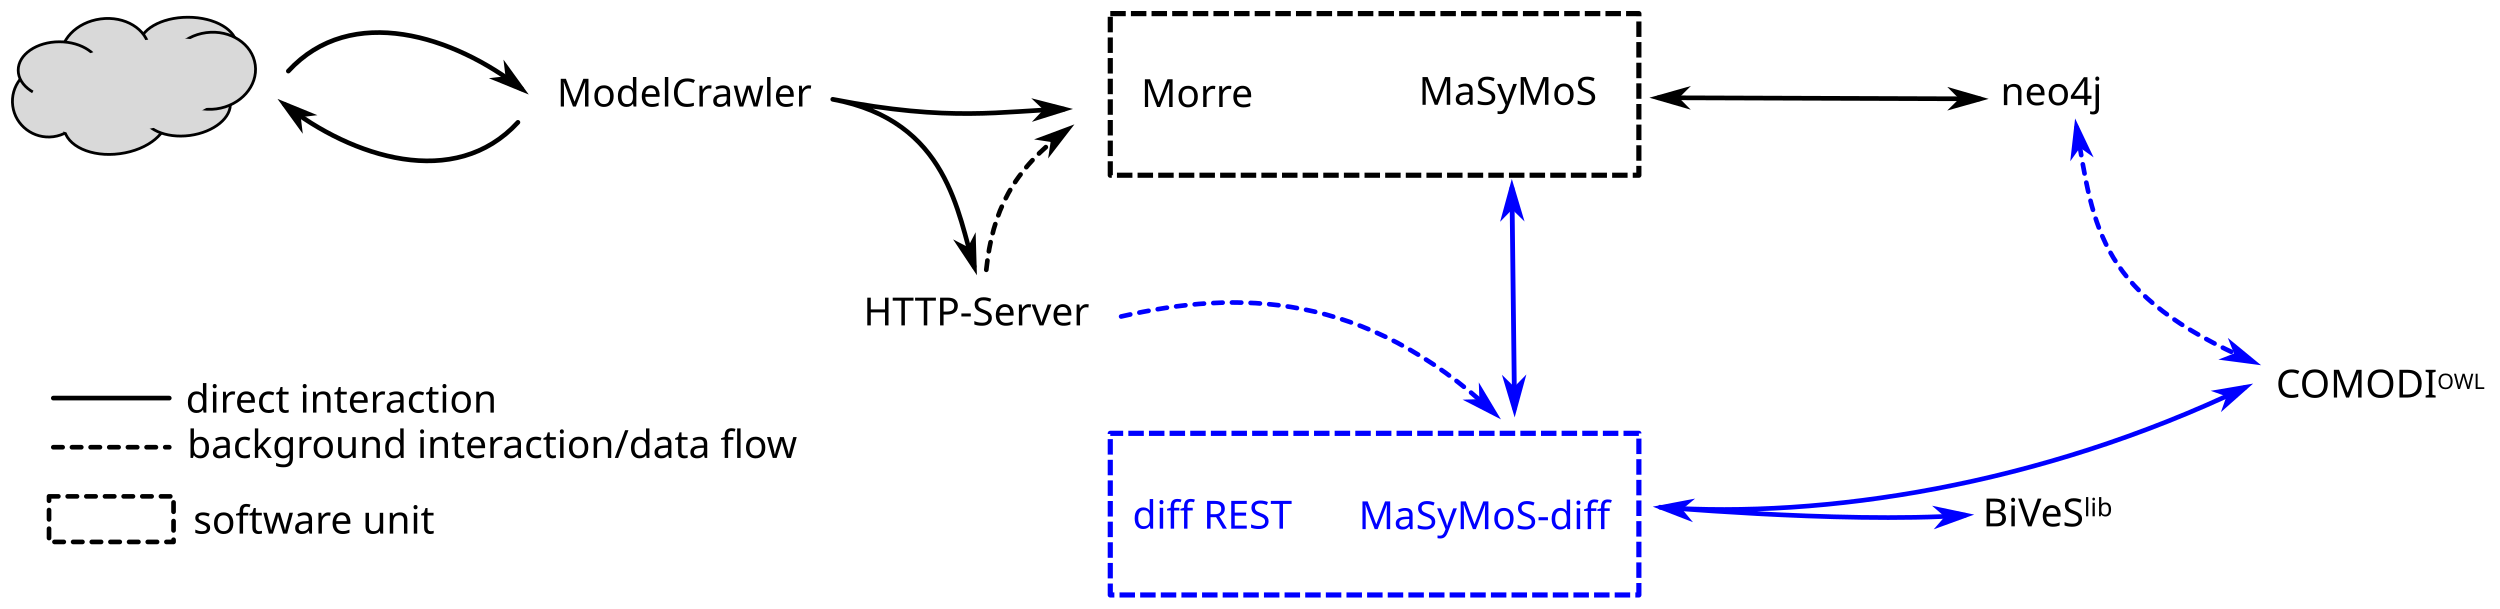
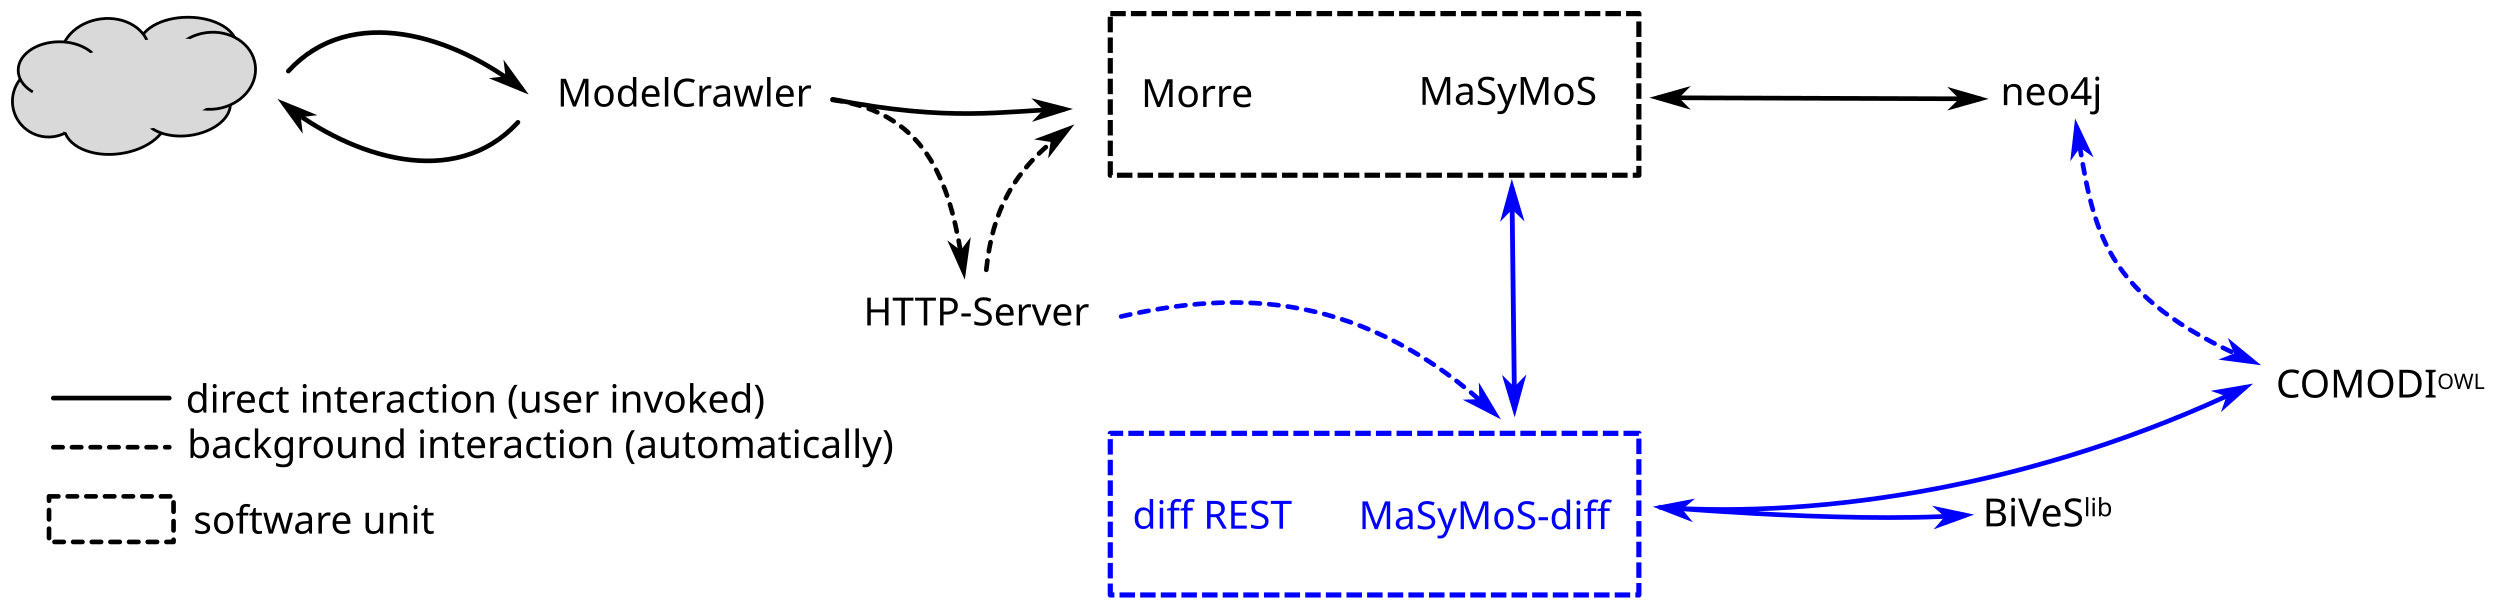
<svg xmlns="http://www.w3.org/2000/svg" xmlns:ns1="http://www.openswatchbook.org/uri/2009/osb" width="453.858mm" height="110.478mm" viewBox="0 0 1608.158 391.459" id="svg2" version="1.1">
  <defs id="defs4">
+     <marker orient="auto" refY="0" refX="0" id="marker7279" style="overflow:visible">
+       <path id="path7281" d="M 0,0 5,-5 -12.5,0 5,5 0,0 Z" style="fill:#000000;fill-opacity:1;fill-rule:evenodd;stroke:#000000;stroke-width:1pt;stroke-opacity:1" transform="matrix(-0.4,0,0,-0.4,-4,0)" />
+     </marker>
+     <marker orient="auto" refY="0" refX="0" id="marker4739" style="overflow:visible">
+       <path id="path4741" d="M 0,0 5,-5 -12.5,0 5,5 0,0 Z" style="fill:#000000;fill-opacity:1;fill-rule:evenodd;stroke:#000000;stroke-width:1pt;stroke-opacity:1" transform="matrix(0.4,0,0,0.4,4,0)" />
+     </marker>
    <marker style="overflow:visible" id="marker123937" refX="0" refY="0" orient="auto">
      <path transform="matrix(-0.4,0,0,-0.4,-4,0)" style="fill:#0000ff;fill-opacity:1;fill-rule:evenodd;stroke:#0000ff;stroke-width:1pt;stroke-opacity:1" d="M 0,0 5,-5 -12.5,0 5,5 0,0 Z" id="path123939" />
    </marker>
    <marker style="overflow:visible" id="marker123819" refX="0" refY="0" orient="auto">
      <path transform="matrix(0.4,0,0,0.4,4,0)" style="fill:#0000ff;fill-opacity:1;fill-rule:evenodd;stroke:#0000ff;stroke-width:1pt;stroke-opacity:1" d="M 0,0 5,-5 -12.5,0 5,5 0,0 Z" id="path123821" />
    </marker>
    <marker style="overflow:visible" id="marker123032" refX="0" refY="0" orient="auto">
      <path transform="matrix(0.4,0,0,0.4,4,0)" style="fill:#0000ff;fill-opacity:1;fill-rule:evenodd;stroke:#0000ff;stroke-width:1pt;stroke-opacity:1" d="M 0,0 5,-5 -12.5,0 5,5 0,0 Z" id="path123034" />
    </marker>
    <linearGradient id="linearGradient123020" ns1:paint="solid">
      <stop style="stop-color:#000000;stop-opacity:1;" offset="0" id="stop123022" />
    </linearGradient>
    <marker orient="auto" refY="0" refX="0" id="marker114404" style="overflow:visible">
      <path id="path114406" d="M 0,0 5,-5 -12.5,0 5,5 0,0 Z" style="fill:#0000ff;fill-opacity:1;fill-rule:evenodd;stroke:#0000ff;stroke-width:1pt;stroke-opacity:1" transform="matrix(-0.4,0,0,-0.4,-4,0)" />
    </marker>
    <marker style="overflow:visible" id="marker114286" refX="0" refY="0" orient="auto">
      <path transform="matrix(-0.4,0,0,-0.4,-4,0)" style="fill:#0000ff;fill-opacity:1;fill-rule:evenodd;stroke:#0000ff;stroke-width:1pt;stroke-opacity:1" d="M 0,0 5,-5 -12.5,0 5,5 0,0 Z" id="path114288" />
    </marker>
    <marker orient="auto" refY="0" refX="0" id="marker114132" style="overflow:visible">
      <path id="path114134" d="M 0,0 5,-5 -12.5,0 5,5 0,0 Z" style="fill:#0000ff;fill-opacity:1;fill-rule:evenodd;stroke:#0000ff;stroke-width:1pt;stroke-opacity:1" transform="matrix(0.4,0,0,0.4,4,0)" />
    </marker>
    <marker style="overflow:visible" id="marker114050" refX="0" refY="0" orient="auto">
      <path transform="matrix(-0.4,0,0,-0.4,-4,0)" style="fill:#0000ff;fill-opacity:1;fill-rule:evenodd;stroke:#0000ff;stroke-width:1pt;stroke-opacity:1" d="M 0,0 5,-5 -12.5,0 5,5 0,0 Z" id="path114052" />
    </marker>
    <marker orient="auto" refY="0" refX="0" id="marker112670" style="overflow:visible">
      <path id="path112672" d="M 0,0 5,-5 -12.5,0 5,5 0,0 Z" style="fill:#0000ff;fill-opacity:1;fill-rule:evenodd;stroke:#0000ff;stroke-width:1pt;stroke-opacity:1" transform="matrix(-0.4,0,0,-0.4,-4,0)" />
    </marker>
    <marker style="overflow:visible" id="marker111088" refX="0" refY="0" orient="auto">
      <path transform="matrix(-0.4,0,0,-0.4,-4,0)" style="fill:#000000;fill-opacity:1;fill-rule:evenodd;stroke:#000000;stroke-width:1pt;stroke-opacity:1" d="M 0,0 5,-5 -12.5,0 5,5 0,0 Z" id="path111090" />
    </marker>
    <marker style="overflow:visible" id="marker111018" refX="0" refY="0" orient="auto">
      <path transform="matrix(0.4,0,0,0.4,4,0)" style="fill:#000000;fill-opacity:1;fill-rule:evenodd;stroke:#000000;stroke-width:1pt;stroke-opacity:1" d="M 0,0 5,-5 -12.5,0 5,5 0,0 Z" id="path111020" />
    </marker>
    <marker orient="auto" refY="0" refX="0" id="marker110226" style="overflow:visible">
      <path id="path110228" d="M 0,0 5,-5 -12.5,0 5,5 0,0 Z" style="fill:#000000;fill-opacity:1;fill-rule:evenodd;stroke:#000000;stroke-width:1pt;stroke-opacity:1" transform="matrix(-0.4,0,0,-0.4,-4,0)" />
-     </marker>
-     <marker orient="auto" refY="0" refX="0" id="Arrow1Mstart" style="overflow:visible">
-       <path id="path107322" d="M 0,0 5,-5 -12.5,0 5,5 0,0 Z" style="fill:#000000;fill-opacity:1;fill-rule:evenodd;stroke:#000000;stroke-width:1pt;stroke-opacity:1" transform="matrix(0.4,0,0,0.4,4,0)" />
    </marker>
    <marker orient="auto" refY="0" refX="0" id="marker108034" style="overflow:visible">
      <path id="path108036" d="M 0,0 5,-5 -12.5,0 5,5 0,0 Z" style="fill:#000000;fill-opacity:1;fill-rule:evenodd;stroke:#000000;stroke-width:1pt;stroke-opacity:1" transform="matrix(-0.4,0,0,-0.4,-4,0)" />
    </marker>
    <marker style="overflow:visible" id="marker107620" refX="0" refY="0" orient="auto">
      <path transform="matrix(-0.4,0,0,-0.4,-4,0)" style="fill:#000000;fill-opacity:1;fill-rule:evenodd;stroke:#000000;stroke-width:1pt;stroke-opacity:1" d="M 0,0 5,-5 -12.5,0 5,5 0,0 Z" id="path107622" />
    </marker>
    <marker orient="auto" refY="0" refX="0" id="Arrow1Mend" style="overflow:visible">
      <path id="path107325" d="M 0,0 5,-5 -12.5,0 5,5 0,0 Z" style="fill:#000000;fill-opacity:1;fill-rule:evenodd;stroke:#000000;stroke-width:1pt;stroke-opacity:1" transform="matrix(-0.4,0,0,-0.4,-4,0)" />
    </marker>
    <marker orient="auto" refY="0" refX="0" id="Arrow1Lend" style="overflow:visible">
      <path id="path107319" d="M 0,0 5,-5 -12.5,0 5,5 0,0 Z" style="fill:#000000;fill-opacity:1;fill-rule:evenodd;stroke:#000000;stroke-width:1pt;stroke-opacity:1" transform="matrix(-0.8,0,0,-0.8,-10,0)" />
    </marker>
    <clipPath clipPathUnits="userSpaceOnUse" id="clipEmfPath1">
      <path d="m 4.475,-1.79 582.618,0 0,841.262 -582.618,0 z" id="path3341" />
    </clipPath>
    <pattern id="EMFhbasepattern" patternUnits="userSpaceOnUse" width="6" height="6" x="0" y="0" />
    <clipPath clipPathUnits="userSpaceOnUse" id="clipEmfPath1-1">
      <path d="m 0.895,2.685 531.606,0 0,444.795 -531.606,0 z" id="path6104" />
    </clipPath>
    <pattern id="EMFhbasepattern-6" patternUnits="userSpaceOnUse" width="6" height="6" x="0" y="0" />
  </defs>
  <g id="layer1" transform="translate(122.6155,-465.2041)">
    <g transform="matrix(2.653074,0,0,2.653074,-1021.249,-1236.657)" id="layer1-3">
      <g transform="translate(-42.85714,30)" id="g6280">
        <path id="path6175" d="m 392.235,627.407 c -4.815,0.647 -8.209,5.004 -7.577,9.756 0.632,4.751 5.051,8.082 9.851,7.451 4.815,-0.647 8.193,-5.004 7.561,-9.756 -0.631,-4.751 -5.036,-8.083 -9.835,-7.451 z" style="fill:#d9d9d9;fill-opacity:1;fill-rule:evenodd;stroke:none" />
        <path id="path6177" d="m 392.235,627.407 c -4.815,0.647 -8.209,5.004 -7.577,9.756 0.632,4.751 5.051,8.082 9.851,7.451 4.815,-0.647 8.193,-5.004 7.561,-9.756 -0.631,-4.751 -5.036,-8.083 -9.835,-7.451" style="fill:none;stroke:#000000;stroke-width:0.679px;stroke-linecap:butt;stroke-linejoin:round;stroke-miterlimit:4;stroke-dasharray:none;stroke-opacity:1" />
        <path id="path6179" d="m 408.542,633.058 c -6.899,0.931 -12.029,5.178 -11.461,9.503 0.584,4.326 6.646,7.104 13.544,6.172 6.899,-0.916 12.029,-5.162 11.461,-9.487 -0.584,-4.325 -6.646,-7.104 -13.544,-6.188 z" style="fill:#d9d9d9;fill-opacity:1;fill-rule:evenodd;stroke:none" />
        <path id="path6181" d="m 408.542,633.058 c -6.899,0.931 -12.029,5.178 -11.461,9.503 0.584,4.326 6.646,7.104 13.544,6.172 6.899,-0.916 12.029,-5.162 11.461,-9.487 -0.584,-4.325 -6.646,-7.104 -13.544,-6.188" style="fill:none;stroke:#000000;stroke-width:0.679px;stroke-linecap:butt;stroke-linejoin:round;stroke-miterlimit:4;stroke-dasharray:none;stroke-opacity:1" />
        <path id="path6183" d="m 425.827,631.006 c -5.904,0.789 -10.292,4.389 -9.803,8.067 0.489,3.678 5.667,6.014 11.555,5.241 5.904,-0.789 10.293,-4.404 9.803,-8.083 -0.489,-3.662 -5.667,-6.014 -11.556,-5.225 z" style="fill:#d9d9d9;fill-opacity:1;fill-rule:evenodd;stroke:none" />
        <path id="path6185" d="m 425.827,631.006 c -5.904,0.789 -10.292,4.389 -9.803,8.067 0.489,3.678 5.667,6.014 11.555,5.241 5.904,-0.789 10.293,-4.404 9.803,-8.083 -0.489,-3.662 -5.667,-6.014 -11.556,-5.225" style="fill:none;stroke:#000000;stroke-width:0.679px;stroke-linecap:butt;stroke-linejoin:round;stroke-miterlimit:4;stroke-dasharray:none;stroke-opacity:1" />
        <path id="path6187" d="m 427.138,615.646 c -6.535,0 -11.839,3.11 -11.839,6.93 0,3.836 5.304,6.93 11.839,6.93 6.535,0 11.84,-3.094 11.84,-6.93 0,-3.82 -5.304,-6.93 -11.84,-6.93 z" style="fill:#d9d9d9;fill-opacity:1;fill-rule:evenodd;stroke:none" />
        <path id="path6189" d="m 427.138,615.646 c -6.535,0 -11.839,3.11 -11.839,6.93 0,3.836 5.304,6.93 11.839,6.93 6.535,0 11.84,-3.094 11.84,-6.93 0,-3.82 -5.304,-6.93 -11.84,-6.93" style="fill:none;stroke:#000000;stroke-width:0.679px;stroke-linecap:butt;stroke-linejoin:round;stroke-miterlimit:4;stroke-dasharray:none;stroke-opacity:1" />
        <path id="path6191" d="m 431.558,619.387 c -5.904,0.789 -10.135,5.557 -9.456,10.656 0.679,5.115 6.014,8.603 11.903,7.83 5.904,-0.789 10.135,-5.557 9.456,-10.656 -0.679,-5.099 -6.014,-8.604 -11.903,-7.83 z" style="fill:#d9d9d9;fill-opacity:1;fill-rule:evenodd;stroke:none" />
        <path transform="matrix(0.2822222,0,0,0.2822222,294.1872,578.8329)" id="path6193" d="m 486.746,143.697 c -20.92,2.797 -35.91,19.689 -33.505,37.756 2.405,18.123 21.311,30.484 42.175,27.744 20.919,-2.797 35.91,-19.689 33.505,-37.756 -2.405,-18.067 -21.311,-30.485 -42.175,-27.744" clip-path="url(#clipEmfPath1-1)" style="fill:none;stroke:#000000;stroke-width:2.405px;stroke-linecap:butt;stroke-linejoin:round;stroke-miterlimit:4;stroke-dasharray:none;stroke-opacity:1" />
        <path id="path6195" d="m 405.953,616.057 c -5.904,0.789 -10.166,5.272 -9.535,10.024 0.631,4.736 5.92,7.956 11.824,7.167 5.888,-0.774 10.166,-5.257 9.535,-10.008 -0.632,-4.751 -5.936,-7.972 -11.824,-7.183 z" style="fill:#d9d9d9;fill-opacity:1;fill-rule:evenodd;stroke:none" />
        <path id="path6197" d="m 405.953,616.057 c -5.904,0.789 -10.166,5.272 -9.535,10.024 0.631,4.736 5.92,7.956 11.824,7.167 5.888,-0.774 10.166,-5.257 9.535,-10.008 -0.632,-4.751 -5.936,-7.972 -11.824,-7.183" style="fill:none;stroke:#000000;stroke-width:0.679px;stroke-linecap:butt;stroke-linejoin:round;stroke-miterlimit:4;stroke-dasharray:none;stroke-opacity:1" />
        <path id="path6199" d="m 395.976,621.597 c -5.525,0 -9.992,3.078 -9.992,6.898 0,3.82 4.467,6.899 9.992,6.899 5.51,0 9.993,-3.078 9.993,-6.899 0,-3.82 -4.483,-6.898 -9.993,-6.898 z" style="fill:#d9d9d9;fill-opacity:1;fill-rule:evenodd;stroke:none" />
        <path id="path6201" d="m 395.976,621.597 c -5.525,0 -9.992,3.078 -9.992,6.898 0,3.82 4.467,6.899 9.992,6.899 5.51,0 9.993,-3.078 9.993,-6.899 0,-3.82 -4.483,-6.898 -9.993,-6.898" style="fill:none;stroke:#000000;stroke-width:0.679px;stroke-linecap:butt;stroke-linejoin:round;stroke-miterlimit:4;stroke-dasharray:none;stroke-opacity:1" />
        <path id="path6203" d="m 412.172,621.929 c -14.113,2.857 -24.611,9.882 -23.443,15.707 1.184,5.809 13.576,8.225 27.705,5.367 14.129,-2.842 24.626,-9.882 23.442,-15.692 -1.168,-5.825 -13.576,-8.225 -27.705,-5.383 z" style="fill:#d9d9d9;fill-opacity:1;fill-rule:evenodd;stroke:none" />
      </g>
    </g>
    <text xml:space="preserve" style="font-style:normal;font-weight:normal;font-size:15px;line-height:125%;font-family:sans-serif;letter-spacing:0px;word-spacing:0px;fill:#000000;fill-opacity:1;stroke:none;stroke-width:1px;stroke-linecap:butt;stroke-linejoin:miter;stroke-opacity:1" x="235.667" y="533.744" id="text106376">
      <tspan id="tspan106378" x="235.667" y="533.744" style="font-size:25px">ModelCrawler</tspan>
    </text>
    <g id="g123746">
      <g transform="translate(125.7143,-9.751414)" id="g107200">
        <text xml:space="preserve" style="font-style:normal;font-weight:normal;font-size:15px;line-height:125%;font-family:sans-serif;letter-spacing:0px;word-spacing:0px;fill:#000000;fill-opacity:1;stroke:none;stroke-width:1px;stroke-linecap:butt;stroke-linejoin:miter;stroke-opacity:1" x="485.714" y="543.791" id="text106380">
          <tspan x="485.714" y="543.791" id="tspan106384" style="font-size:25px">Morre</tspan>
        </text>
        <text xml:space="preserve" style="font-style:normal;font-weight:normal;font-size:15px;line-height:125%;font-family:sans-serif;letter-spacing:0px;word-spacing:0px;fill:#000000;fill-opacity:1;stroke:none;stroke-width:1px;stroke-linecap:butt;stroke-linejoin:miter;stroke-opacity:1" x="664.286" y="542.362" id="text106388">
          <tspan x="664.286" y="542.362" id="tspan106392" style="font-size:25px">MaSyMoS</tspan>
        </text>
      </g>
      <rect style="fill:none;stroke:#000000;stroke-width:3.318;stroke-linejoin:round;stroke-miterlimit:4;stroke-dasharray:9.954, 3.318;stroke-dashoffset:0;stroke-opacity:1" y="473.95" x="591.587" height="103.968" width="340.025" id="rect106396" />
    </g>
    <g transform="translate(127.1429,150.2486)" id="g107216" />
    <g id="g123754">
      <text id="text107218" y="805.254" x="605.903" style="font-style:normal;font-weight:normal;font-size:15px;line-height:125%;font-family:sans-serif;letter-spacing:0px;word-spacing:0px;fill:#0000ff;fill-opacity:1;stroke:none;stroke-width:1px;stroke-linecap:butt;stroke-linejoin:miter;stroke-opacity:1" xml:space="preserve">
        <tspan style="font-size:25px;fill:#0000ff;fill-opacity:1" y="805.254" x="605.903" id="tspan107228">diff REST</tspan>
      </text>
      <text id="text107222" y="805.593" x="751.381" style="font-style:normal;font-weight:normal;font-size:15px;line-height:125%;font-family:sans-serif;letter-spacing:0px;word-spacing:0px;fill:#0000ff;fill-opacity:1;stroke:none;stroke-width:1px;stroke-linecap:butt;stroke-linejoin:miter;stroke-opacity:1" xml:space="preserve">
        <tspan style="font-size:25px;fill:#0000ff;fill-opacity:1" id="tspan107224" y="805.593" x="751.381">MaSyMoS-diff</tspan>
      </text>
      <rect id="rect107226" width="340.025" height="103.968" x="591.587" y="743.95" style="fill:none;stroke:#0000ff;stroke-width:3.318;stroke-linecap:butt;stroke-linejoin:round;stroke-miterlimit:4;stroke-dasharray:9.954, 3.318;stroke-dashoffset:1.659;stroke-opacity:1" />
    </g>
    <text xml:space="preserve" style="font-style:normal;font-weight:normal;font-size:15px;line-height:125%;font-family:sans-serif;letter-spacing:0px;word-spacing:0px;fill:#000000;fill-opacity:1;stroke:none;stroke-width:1px;stroke-linecap:butt;stroke-linejoin:miter;stroke-opacity:1" x="432.857" y="674.505" id="text107267">
      <tspan id="tspan107269" x="432.857" y="674.505" style="font-size:25px">HTTP-Server</tspan>
    </text>
    <text xml:space="preserve" style="font-style:normal;font-weight:normal;font-size:25px;line-height:125%;font-family:sans-serif;letter-spacing:0px;word-spacing:0px;fill:#000000;fill-opacity:1;stroke:none;stroke-width:1px;stroke-linecap:butt;stroke-linejoin:miter;stroke-opacity:1" x="1164.286" y="532.831" id="text107290">
      <tspan x="1164.286" y="532.831" id="tspan107294">neo4j</tspan>
    </text>
    <text xml:space="preserve" style="font-style:normal;font-weight:normal;font-size:25px;line-height:125%;font-family:sans-serif;letter-spacing:0px;word-spacing:0px;fill:#000000;fill-opacity:1;stroke:none;stroke-width:1px;stroke-linecap:butt;stroke-linejoin:miter;stroke-opacity:1" x="1341.429" y="720.934" id="text107298">
      <tspan x="1341.429" y="720.934" id="tspan107302">COMODI<tspan style="font-size:13.75px;baseline-shift:super" id="tspan123761">OWL</tspan>
      </tspan>
    </text>
    <text xml:space="preserve" style="font-style:normal;font-weight:normal;font-size:25px;line-height:125%;font-family:sans-serif;letter-spacing:0px;word-spacing:0px;fill:#000000;fill-opacity:1;stroke:none;stroke-width:1px;stroke-linecap:butt;stroke-linejoin:miter;stroke-opacity:1" x="1152.857" y="803.791" id="text107306">
      <tspan id="tspan107308" x="1152.857" y="803.791">BiVeS<tspan style="font-size:16.25px;baseline-shift:super" id="tspan125901">lib</tspan>
      </tspan>
    </text>
    <path style="fill:none;fill-rule:evenodd;stroke:#000000;stroke-width:3;stroke-linecap:round;stroke-linejoin:round;stroke-miterlimit:4;stroke-dasharray:none;stroke-opacity:1;marker-end:url(#Arrow1Mend)" d="m 62.857,510.934 c 40.561,-44.13 106.893,-22.446 150,11.429" id="path107310" />
    <path id="path107618" d="m 210.544,543.899 c -40.561,44.13 -106.893,22.446 -150,-11.429" style="fill:none;fill-rule:evenodd;stroke:#000000;stroke-width:3;stroke-linecap:round;stroke-linejoin:round;stroke-miterlimit:4;stroke-dasharray:none;stroke-opacity:1;marker-end:url(#marker107620)" />
-     <path style="fill:none;fill-rule:evenodd;stroke:#000000;stroke-width:3;stroke-linecap:round;stroke-linejoin:round;stroke-miterlimit:4;stroke-dasharray:none;stroke-opacity:1;marker-start:url(#Arrow1Mstart);marker-end:url(#marker108034)" d="m 561.691,535.443 c -39.328,1.032 -72.366,8.555 -148.631,-6.354 74.697,13.832 80.414,74.427 90.94,107.558" id="path108026" />
+     <path style="fill:none;fill-rule:evenodd;stroke:#000000;stroke-width:3.001;stroke-linecap:round;stroke-linejoin:round;stroke-miterlimit:4;stroke-dasharray:none;stroke-opacity:1;marker-end:;marker-start:url(#marker4739)" d="m 561.691,535.443 c -39.328,1.032 -72.366,8.555 -148.631,-6.354" id="path108026" />
    <path style="fill:none;fill-rule:evenodd;stroke:#000000;stroke-width:3;stroke-linecap:round;stroke-linejoin:round;stroke-miterlimit:4;stroke-dasharray:6, 6;stroke-dashoffset:0;stroke-opacity:1;marker-end:url(#marker110226)" d="m 511.828,638.755 c 3.939,-37.384 16.63,-64.012 51.941,-90.048" id="path110218" />
    <path style="fill:none;fill-rule:evenodd;stroke:#000000;stroke-width:3;stroke-linecap:round;stroke-linejoin:round;stroke-miterlimit:4;stroke-dasharray:none;stroke-opacity:1;marker-start:url(#marker111018);marker-end:url(#marker111088)" d="m 944.286,528.076 206.429,0.714" id="path111010" />
    <path style="fill:none;fill-rule:evenodd;stroke:#0000ff;stroke-width:3;stroke-linecap:round;stroke-linejoin:round;stroke-miterlimit:4;stroke-dasharray:6, 6;stroke-dashoffset:0;stroke-opacity:1;marker-end:url(#marker112670)" d="m 598.571,668.791 c 74.683,-17.154 156.263,-16.348 240,62.143" id="path112662" />
    <path style="fill:none;fill-rule:evenodd;stroke:#0000ff;stroke-width:3;stroke-linecap:round;stroke-linejoin:round;stroke-miterlimit:4;stroke-dasharray:none;stroke-opacity:1;marker-start:url(#marker114132);marker-mid:url(#marker114404);marker-end:url(#marker114050)" d="m 1321.429,714.505 c -132.857,63.62 -272.143,84.147 -375,77.143 -16.43,-1.855 114.281,10.714 195,5" id="path114042" />
    <path style="fill:none;fill-opacity:1;fill-rule:evenodd;stroke:#0000ff;stroke-width:3.1;stroke-linecap:round;stroke-linejoin:round;stroke-miterlimit:4;stroke-dasharray:none;stroke-opacity:1;marker-start:url(#marker123032);marker-end:url(#marker114286)" d="m 849.95,586.367 1.684,141.243" id="path123018" />
    <path style="fill:none;fill-rule:evenodd;stroke:#0000ff;stroke-width:3;stroke-linecap:round;stroke-linejoin:round;stroke-miterlimit:4;stroke-dasharray:6, 6;stroke-dashoffset:0;stroke-opacity:1;marker-start:url(#marker123819);marker-end:url(#marker123937)" d="m 1213.199,547.229 c 10.997,65.861 14.515,107.701 113.275,150.573" id="path123799" />
    <path style="fill:none;fill-rule:evenodd;stroke:#000000;stroke-width:3;stroke-linecap:round;stroke-linejoin:round;stroke-miterlimit:4;stroke-dasharray:none;stroke-opacity:1" d="m -88.329,721.286 74.596,0" id="path125759" />
    <text xml:space="preserve" style="font-style:normal;font-weight:normal;font-size:25px;line-height:125%;font-family:sans-serif;letter-spacing:0px;word-spacing:0px;fill:#000000;fill-opacity:1;stroke:none;stroke-width:1px;stroke-linecap:butt;stroke-linejoin:miter;stroke-opacity:1" x="-3.124" y="730.606" id="text125761">
-       <tspan id="tspan125763" x="-3.124" y="730.606">direct interaction</tspan>
+       <tspan id="tspan125763" x="-3.124" y="730.606">direct interaction (user invoked)</tspan>
    </text>
    <path id="path125765" d="m -88.329,752.893 74.596,0" style="fill:none;fill-rule:evenodd;stroke:#000000;stroke-width:3;stroke-linecap:round;stroke-linejoin:round;stroke-miterlimit:4;stroke-dasharray:6, 6;stroke-dashoffset:0;stroke-opacity:1" />
    <text xml:space="preserve" style="font-style:normal;font-weight:normal;font-size:25px;line-height:125%;font-family:sans-serif;letter-spacing:0px;word-spacing:0px;fill:#000000;fill-opacity:1;stroke:none;stroke-width:1px;stroke-linecap:butt;stroke-linejoin:miter;stroke-opacity:1" x="-2.192" y="759.789" id="text125887">
-       <tspan x="-2.192" y="759.789" id="tspan125891">background interaction/data flow</tspan>
+       <tspan x="-2.192" y="759.789" id="tspan125891">background interaction (automatically)</tspan>
    </text>
    <rect style="fill:none;fill-opacity:1;stroke:#000000;stroke-width:3;stroke-linecap:round;stroke-linejoin:round;stroke-miterlimit:4;stroke-dasharray:6, 6;stroke-dashoffset:0;stroke-opacity:1" id="rect125895" width="80.097" height="29.304" x="-91.08" y="784.499" />
    <text xml:space="preserve" style="font-style:normal;font-weight:normal;font-size:25px;line-height:125%;font-family:sans-serif;letter-spacing:0px;word-spacing:0px;fill:#000000;fill-opacity:1;stroke:none;stroke-width:1px;stroke-linecap:butt;stroke-linejoin:miter;stroke-opacity:1" x="1.716" y="808.471" id="text125897">
      <tspan id="tspan125899" x="1.716" y="808.471">software unit</tspan>
    </text>
+     <path style="fill:none;fill-rule:evenodd;stroke:#000000;stroke-width:3;stroke-linecap:round;stroke-linejoin:round;stroke-miterlimit:4;stroke-dasharray:6, 6;stroke-dashoffset:0;stroke-opacity:1;marker-end:url(#marker7279)" d="m 412.922,529.473 c 62.8,8.238 76.864,57.19 84.265,109.821" id="path8089" />
  </g>
</svg>
